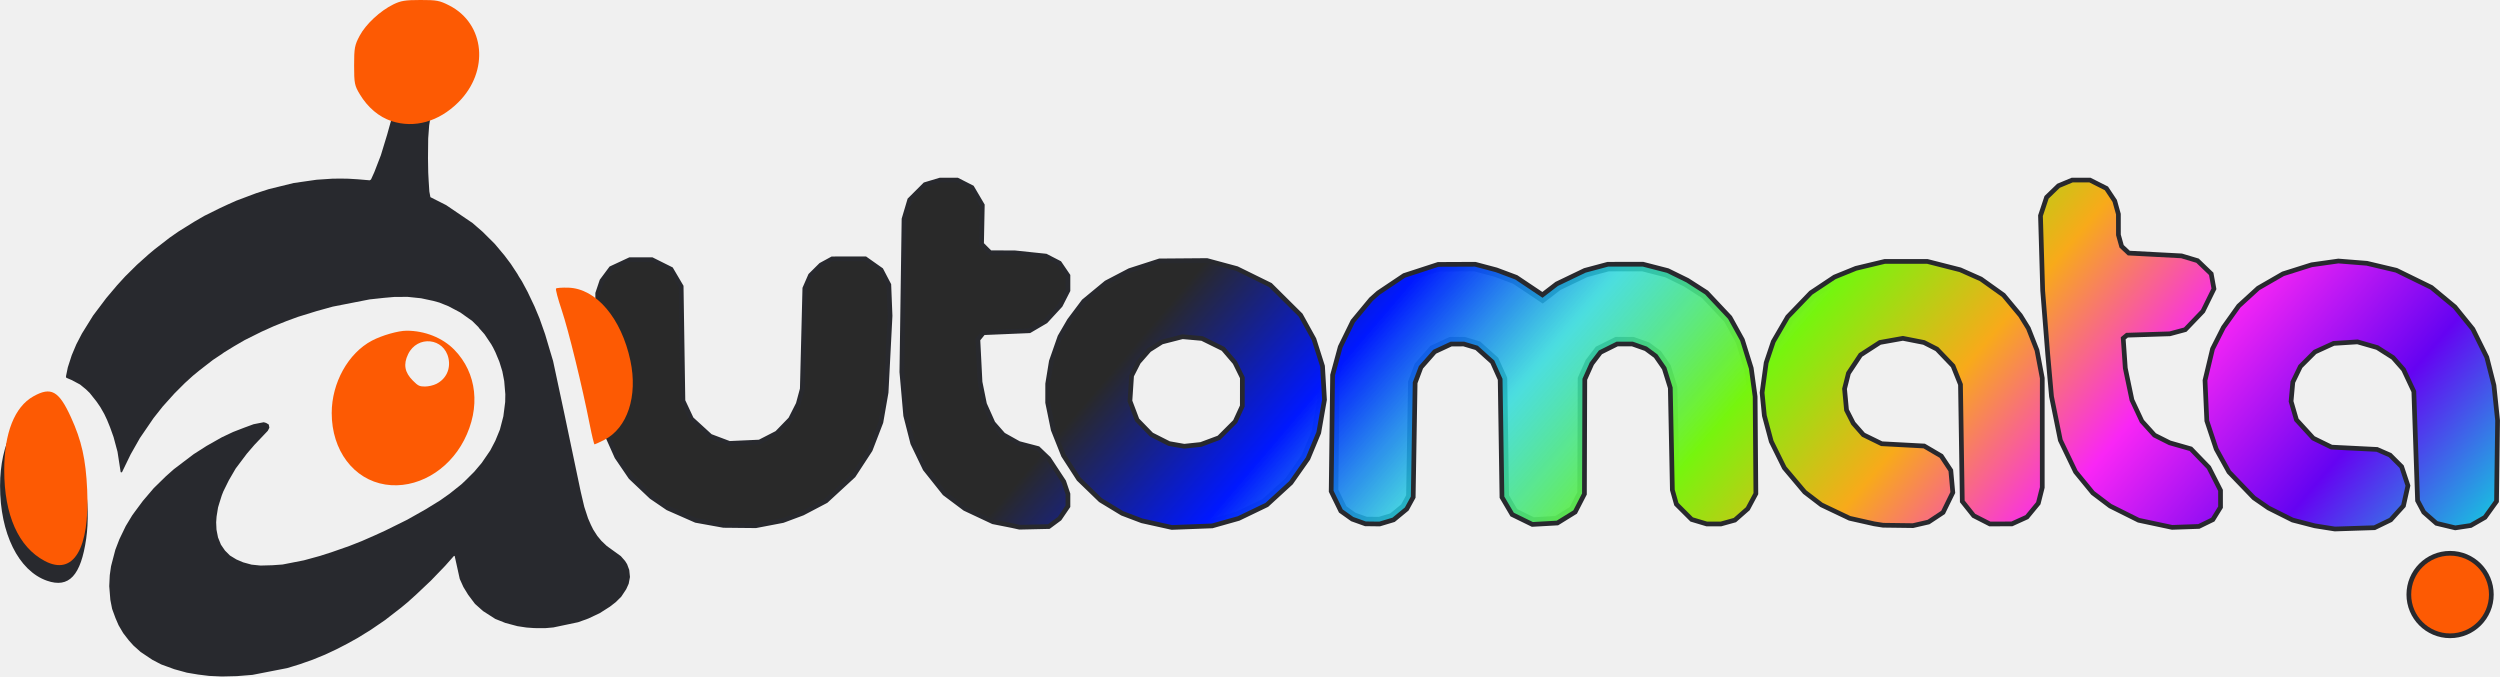
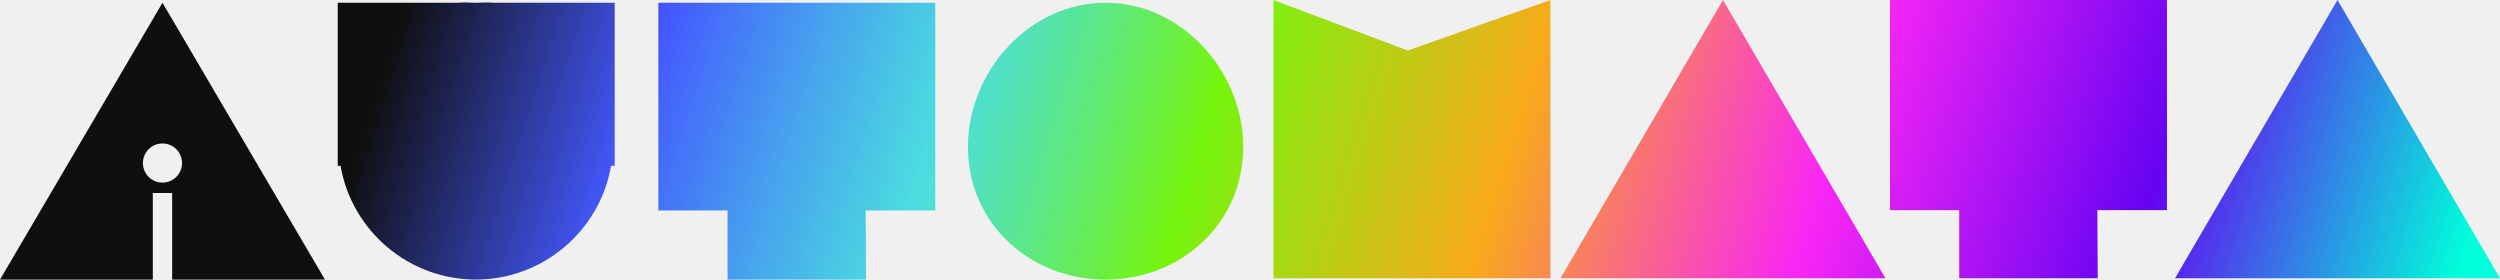
- <svg xmlns="http://www.w3.org/2000/svg" xmlns:xlink="http://www.w3.org/1999/xlink" version="1.1" id="svg2" width="13.252in" height="3.586in" viewBox="0 0 1272.227 344.282" xml:space="preserve">
+ <svg xmlns="http://www.w3.org/2000/svg" xmlns:xlink="http://www.w3.org/1999/xlink" version="1.1" id="svg2" width="18.178in" height="2.033in" viewBox="0 0 1745.092 195.16" xml:space="preserve">
  <defs id="defs6">
+     <linearGradient id="linearGradient3387">
+       <stop style="stop-color:#0f0f0f;stop-opacity:1;" offset="0.143" id="stop3371" />
+       <stop style="stop-color:#4459ff;stop-opacity:1;" offset="0.251" id="stop3373" />
+       <stop style="stop-color:#2adadc;stop-opacity:0.831;" offset="0.374" id="stop3375" />
+       <stop style="stop-color:#76f50e;stop-opacity:1;" offset="0.48" id="stop3377" />
+       <stop style="stop-color:#f8aa1a;stop-opacity:1;" offset="0.604" id="stop3379" />
+       <stop style="stop-color:#f926f5;stop-opacity:1;" offset="0.734" id="stop3381" />
+       <stop style="stop-color:#6503f2;stop-opacity:1;" offset="0.867" id="stop3383" />
+       <stop style="stop-color:#00ffda;stop-opacity:1;" offset="1" id="stop3385" />
+     </linearGradient>
    <linearGradient id="linearGradient1234">
-       <stop style="stop-color:#292929;stop-opacity:1;" offset="0.052" id="stop1330" />
+       <stop style="stop-color:#ffffff;stop-opacity:1;" offset="0.052" id="stop1330" />
      <stop style="stop-color:#0018ff;stop-opacity:1;" offset="0.186" id="stop1230" />
      <stop style="stop-color:#2adadc;stop-opacity:0.831;" offset="0.306" id="stop1238" />
      <stop style="stop-color:#76f50e;stop-opacity:1;" offset="0.445" id="stop1240" />
      <stop style="stop-color:#f8aa1a;stop-opacity:1;" offset="0.564" id="stop1242" />
      <stop style="stop-color:#f926f5;stop-opacity:1;" offset="0.692" id="stop1244" />
      <stop style="stop-color:#6503f2;stop-opacity:1;" offset="0.836" id="stop1246" />
      <stop style="stop-color:#00ffda;stop-opacity:1;" offset="1" id="stop1232" />
    </linearGradient>
-     <clipPath clipPathUnits="userSpaceOnUse" id="clipPath27650-6-3">
-       <path d="M 0,0 H 612.288 V 858.897 H 0 Z" id="path27648-6-6" />
-     </clipPath>
-     <linearGradient xlink:href="#linearGradient1234" id="linearGradient9410" x1="223.333" y1="-20.321" x2="639.206" y2="-375.366" gradientUnits="userSpaceOnUse" />
+     <linearGradient xlink:href="#linearGradient1234" id="linearGradient3219" x1="1348.96" y1="629.753" x2="2154.523" y2="911.077" gradientUnits="userSpaceOnUse" />
+     <linearGradient xlink:href="#linearGradient3387" id="linearGradient3444" x1="3764.522" y1="545.644" x2="5346.943" y2="1053.056" gradientUnits="userSpaceOnUse" />
  </defs>
-   <g id="g10" transform="matrix(1.333333,0,0,-1.333333,1387.908,1081.177)">
-     <g id="g27646-4-7" clip-path="url(#clipPath27650-6-3)" style="fill:#ffffff;fill-opacity:1;stroke:#28292e;stroke-width:0.209;stroke-dasharray:none;stroke-opacity:1;paint-order:stroke fill markers" transform="matrix(-12.00001,12.79936,11.95981,11.984,-3392.4,-16406.115)">
-       <g id="g27656-9-5" transform="matrix(0.9917859,-0.1710241,0.1592619,0.9808189,645.8656,767.9442)" style="fill:#ffffff;fill-opacity:1;stroke:#28292e;stroke-width:0.209;stroke-dasharray:none;stroke-opacity:1;paint-order:stroke fill markers" />
-       <g id="g30959-3" transform="matrix(-0.03555072,0.03796947,0.03547895,0.03559822,586.5754,810.9082)" style="stroke:#28292e;stroke-width:4.088;stroke-dasharray:none;stroke-opacity:1;paint-order:stroke fill markers">
-         <path style="fill:url(#linearGradient9410);fill-opacity:1;stroke:#28292e;stroke-width:4.088;stroke-dasharray:none;stroke-opacity:1;paint-order:stroke fill markers" d="m 670.722,-237.852 -8.45,-0.274 -4.264,0.677 -4.265,0.677 -4.735,1.225 -4.736,1.225 -5.145,2.579 -5.145,2.579 -3.105,2.149 -3.105,2.149 -5.311,5.518 -5.311,5.518 -2.704,4.875 -2.704,4.875 -1.997,6 -1.997,6 -0.385,8.625 -0.385,8.625 1.6,6.688 1.6,6.688 2.311,4.562 2.311,4.562 3.253,4.571 3.253,4.571 4.142,3.786 4.142,3.786 5.299,3.055 5.299,3.055 6.091,1.924 6.091,1.924 5.701,0.804 5.701,0.804 6.083,-0.483 6.083,-0.483 6.292,-1.491 6.292,-1.491 7.5,-3.668 7.5,-3.668 5,-4.15 5,-4.15 3.824,-4.722 3.824,-4.722 2.969,-6 2.969,-6 1.524,-6 1.524,-6 0.785,-7.535 0.785,-7.535 -0.228,-17.331 -0.228,-17.331 -2.344,-3.259 -2.344,-3.259 -2.906,-1.665 -2.906,-1.665 -3.161,-0.479 -3.161,-0.479 -3.858,0.925 -3.858,0.925 -2.582,2.267 -2.582,2.267 -1.244,2.326 -1.244,2.326 -0.805,23.625 -0.805,23.625 -2.302,4.911 -2.302,4.911 -2.381,2.712 -2.381,2.712 -3.542,2.254 -3.542,2.254 -4.44,1.276 -4.44,1.276 -5.351,-0.343 -5.351,-0.343 -4.231,-1.937 -4.231,-1.937 -3.267,-3.267 -3.267,-3.267 -1.72,-3.554 -1.72,-3.554 -0.395,-4.356 -0.395,-4.356 1.222,-4.204 1.222,-4.204 3.79,-4.147 3.79,-4.147 4.138,-2.024 4.137,-2.024 9.88,-0.499 9.88,-0.499 2.648,-1.153 2.648,-1.153 2.353,-2.353 2.353,-2.353 1.282,-3.86 1.282,-3.86 -0.916,-4.095 -0.916,-4.095 -2.602,-2.88 -2.602,-2.88 -3.315,-1.605 -3.315,-1.605 z m -572.316,0.635 -6.133,-0.136 -1.5,0.331 -1.5,0.331 -4.125,0.818 -4.125,0.818 -6,2.818 -6,2.818 -4.297,3.221 -4.297,3.221 -4.144,5.201 -4.144,5.201 -2.628,5.463 -2.628,5.463 -1.512,5.909 -1.512,5.909 -0.827,9.375 -0.827,9.375 0.469,33.047 0.469,33.047 1.176,3.959 1.176,3.96 3.138,3.133 3.138,3.133 3.087,0.922 3.087,0.922 h 3.505 3.505 l 2.938,-1.499 2.938,-1.499 2.095,-3.564 2.095,-3.564 -0.167,-8.516 -0.167,-8.516 2.171,-2.171 2.171,-2.171 5.495,-0.013 5.495,-0.013 6.628,-0.697 6.628,-0.697 2.747,-1.417 2.747,-1.417 1.688,-2.483 1.688,-2.483 v -2.919 -2.919 l -1.553,-3.045 -1.553,-3.045 -3.091,-3.353 -3.091,-3.353 -3.34,-1.957 -3.34,-1.957 -10.083,-0.427 -10.083,-0.427 -1.462,-1.807 -1.462,-1.807 0.48,-9.443 0.48,-9.443 0.988,-4.875 0.988,-4.875 1.895,-4.238 1.895,-4.238 2.334,-2.659 2.334,-2.659 3.52,-1.971 3.52,-1.971 4.08,-1.066 4.08,-1.066 2.167,-2.066 2.167,-2.066 3.208,-4.875 3.208,-4.875 0.857,-2.549 0.857,-2.549 v -2.402 -2.402 l -1.688,-2.479 -1.688,-2.479 -2.117,-1.569 -2.117,-1.569 -6.133,-0.136 z m 68.492,0.094 -8.625,-0.331 -6.375,1.417 -6.375,1.417 -4.19,1.59 -4.19,1.59 -4.618,2.805 -4.618,2.805 -4.629,4.481 -4.629,4.481 -3.252,5.026 -3.252,5.026 -2.189,5.493 -2.189,5.493 -1.185,5.781 -1.185,5.781 0.006,3.969 0.006,3.969 0.779,4.801 0.779,4.801 1.833,5.245 1.833,5.245 2.013,3.454 2.013,3.454 3.057,4.072 3.057,4.072 4.779,3.946 4.779,3.946 4.971,2.594 4.971,2.594 6.375,2.056 6.375,2.056 10.125,0.082 10.125,0.082 6.375,-1.718 6.375,-1.718 7.125,-3.502 7.125,-3.502 6.451,-6.405 6.451,-6.405 2.836,-5.125 2.836,-5.125 1.816,-5.72 1.816,-5.72 0.421,-7.155 0.421,-7.155 -1.228,-7.026 -1.228,-7.026 -2.286,-5.492 -2.286,-5.492 -3.622,-5.158 -3.622,-5.158 -5.131,-4.702 -5.131,-4.702 -6.007,-2.893 -6.007,-2.893 -5.625,-1.585 -5.625,-1.585 -8.625,-0.331 z m 0.375,33.198 3.75,0.397 4.081,1.519 4.081,1.519 3.654,3.654 3.654,3.654 1.633,3.551 1.633,3.551 0.007,6.375 0.007,6.375 -1.691,3.432 -1.691,3.432 -2.653,3.099 -2.653,3.099 -4.764,2.345 -4.764,2.345 -4.404,0.399 -4.404,0.399 -4.659,-1.194 -4.659,-1.194 -2.861,-1.806 -2.861,-1.806 -2.401,-2.735 -2.401,-2.735 -1.584,-3.105 -1.584,-3.105 -0.373,-5.686 -0.374,-5.686 1.624,-4.291 1.624,-4.291 3.25,-3.344 3.25,-3.344 3.966,-2.009 3.966,-2.009 3.426,-0.602 3.426,-0.602 3.75,0.397 z m 430.125,-33.299 -5.625,-0.197 -7.125,1.516 -7.125,1.516 -6.075,3.034 -6.075,3.034 -3.656,2.763 -3.656,2.763 -3.673,4.483 -3.673,4.483 -3.242,6.75 -3.242,6.75 -1.897,9.375 -1.897,9.375 -0.804,9 -0.804,9 -1.102,13.875 -1.102,13.875 -0.475,16.156 -0.475,16.156 1.254,3.776 1.254,3.776 2.421,2.343 2.421,2.343 2.788,1.163 2.788,1.163 h 3.615 3.615 l 3.34,-1.688 3.34,-1.688 1.686,-2.537 1.686,-2.537 0.754,-2.713 0.754,-2.713 0.008,-4.5 0.008,-4.5 0.745,-2.681 0.745,-2.681 1.804,-1.695 1.804,-1.695 11.547,-0.612 11.547,-0.612 3.286,-0.985 3.286,-0.985 2.76,-2.653 2.76,-2.653 0.532,-2.914 0.532,-2.914 -2.281,-4.634 -2.281,-4.634 -3.677,-3.836 -3.677,-3.836 -3.151,-0.848 -3.151,-0.848 -9.394,-0.302 -9.394,-0.302 -1.151,-0.955 -1.151,-0.955 0.47,-6.761 0.47,-6.761 1.458,-6.984 1.458,-6.984 2.215,-4.734 2.215,-4.734 2.849,-3.153 2.849,-3.153 3.423,-1.721 3.423,-1.721 4.5,-1.286 4.5,-1.286 3.75,-3.878 3.75,-3.878 2.438,-4.788 2.438,-4.788 v -3.369 -3.369 l -1.512,-2.446 -1.512,-2.446 -2.801,-1.365 -2.801,-1.365 -5.625,-0.197 z m -626.503,0.586 -6.872,0.067 -5.895,1.065 -5.895,1.065 -5.998,2.637 -5.998,2.637 -3.482,2.378 -3.482,2.378 -4.403,4.165 -4.403,4.165 -2.948,4.327 -2.948,4.327 -2.084,4.673 -2.084,4.673 -1.278,5.132 -1.278,5.132 -0.705,7.243 -0.705,7.243 -0.019,18.076 -0.019,18.076 0.854,2.549 0.854,2.549 1.871,2.518 1.871,2.518 3.838,1.787 3.838,1.787 4.54,0.008 4.54,0.007 3.908,-1.948 3.908,-1.948 2.052,-3.49 2.052,-3.49 0.382,-24.75 0.382,-24.75 1.932,-4.125 1.932,-4.125 4.251,-3.885 4.251,-3.885 4.31,-1.624 4.31,-1.624 6.75,0.309 6.75,0.309 3.963,2.038 3.963,2.038 3.044,3.136 3.044,3.136 1.73,3.413 1.73,3.413 0.905,3.361 0.905,3.361 0.548,21.752 0.548,21.752 1.143,2.625 1.143,2.625 2.152,2.132 2.152,2.132 2.266,1.232 2.266,1.232 6.87,0.01 6.87,0.01 3.188,-2.25 3.188,-2.25 1.567,-3 1.567,-3 0.263,-6.59 0.263,-6.59 -0.856,-16.551 -0.856,-16.551 -1.109,-6.359 -1.109,-6.359 -2.278,-5.907 -2.278,-5.907 -3.571,-5.469 -3.571,-5.469 -5.854,-5.393 -5.854,-5.393 -4.97,-2.611 -4.97,-2.611 -4.215,-1.576 -4.215,-1.576 -5.788,-1.107 -5.788,-1.107 -6.872,0.067 z m 502.003,0.053 -6.375,0.084 -1.875,0.295 -1.875,0.295 -5.25,1.183 -5.25,1.183 -6,2.854 -6,2.854 -3.542,2.709 -3.542,2.709 -4.35,5.168 -4.35,5.168 -2.779,5.62 -2.779,5.62 -1.472,5.505 -1.472,5.505 -0.483,4.875 -0.483,4.875 0.873,6.375 0.873,6.375 1.505,4.479 1.505,4.479 3.066,5.271 3.066,5.271 4.933,5.129 4.933,5.129 5.043,3.353 5.043,3.353 4.551,1.849 4.551,1.849 6.156,1.476 6.156,1.476 9.091,0.005 9.091,0.005 7.034,-1.792 7.034,-1.792 4.403,-1.956 4.403,-1.956 4.795,-3.421 4.795,-3.421 3.595,-4.32 3.595,-4.32 1.69,-2.735 1.69,-2.735 1.825,-4.657 1.825,-4.657 1.129,-5.95 1.129,-5.95 v -23.585 -23.585 l -0.816,-3.242 -0.816,-3.242 -2.318,-2.812 -2.318,-2.812 -3.053,-1.387 -3.053,-1.387 -4.529,-0.017 -4.529,-0.017 -3.303,1.688 -3.303,1.688 -2.293,2.88 -2.293,2.88 -0.39,25.245 -0.39,25.245 -1.689,4.213 -1.689,4.213 -3.622,3.778 -3.622,3.778 -2.942,1.501 -2.942,1.501 -4.729,0.93 -4.729,0.93 -5.175,-0.925 -5.175,-0.925 -4.368,-2.823 -4.368,-2.823 -2.73,-4.113 -2.73,-4.113 -0.895,-3.555 -0.895,-3.555 0.447,-4.788 0.447,-4.788 1.536,-3.01 1.536,-3.01 2.297,-2.616 2.297,-2.616 4.155,-2.033 4.155,-2.033 9.196,-0.494 9.196,-0.493 3.49,-2.045 3.49,-2.045 1.925,-2.909 1.925,-2.909 0.41,-4.522 0.41,-4.522 -1.986,-4.059 -1.986,-4.059 -2.958,-1.957 -2.958,-1.957 -3.22,-0.743 -3.22,-0.743 -6.375,0.084 z m -227.712,0.662 -2.913,0.033 -2.711,0.969 -2.711,0.969 -2.305,1.641 -2.305,1.641 -1.983,4.053 -1.983,4.053 0.304,24.991 0.304,24.991 1.632,6 1.632,6 2.679,5.463 2.679,5.463 3.866,4.662 3.866,4.662 1.518,1.356 1.518,1.356 5.521,3.698 5.521,3.698 7.229,2.355 7.229,2.355 7.875,0.034 7.875,0.034 4.5,-1.194 4.5,-1.194 4.235,-1.586 4.235,-1.586 5.93,-3.969 5.93,-3.969 3.335,2.562 3.335,2.562 6,2.883 6,2.883 4.875,1.305 4.875,1.305 7.5,0.006 7.5,0.006 5.25,-1.354 5.25,-1.354 4.207,-2.067 4.207,-2.067 4.043,-2.597 4.043,-2.597 4.992,-5.308 4.992,-5.308 2.627,-4.749 2.627,-4.749 1.89,-6.056 1.89,-6.056 0.833,-6.081 0.833,-6.081 0.159,-20.863 0.159,-20.863 -1.643,-3.071 -1.643,-3.071 -2.649,-2.326 -2.649,-2.326 -2.833,-0.787 -2.833,-0.787 -2.913,-0.005 -2.913,-0.005 -3.087,0.922 -3.087,0.922 -3.131,3.127 -3.131,3.127 -0.817,2.888 -0.817,2.888 -0.444,22.125 -0.444,22.125 -1.36,4.374 -1.36,4.374 -1.943,2.804 -1.943,2.804 -2.269,1.678 -2.269,1.678 -3.066,1.082 -3.066,1.082 h -3.508 -3.508 l -3.836,-1.912 -3.836,-1.912 -1.984,-2.601 -1.984,-2.601 -1.586,-3.55 -1.586,-3.55 -0.08,-24.822 -0.08,-24.822 -1.89,-3.672 -1.89,-3.672 -3.619,-2.238 -3.619,-2.238 -5.158,-0.291 -5.158,-0.291 -4.12,2.016 -4.12,2.016 -2.062,3.507 -2.062,3.508 -0.388,25.5 -0.388,25.5 -1.777,3.96 -1.777,3.96 -3.572,3.211 -3.572,3.211 -2.976,0.892 -2.976,0.892 -2.913,-0.007 -2.913,-0.007 -3.779,-1.76 -3.779,-1.76 -3.103,-3.525 -3.103,-3.525 -1.327,-3.521 -1.327,-3.521 -0.416,-24.75 -0.416,-24.75 -1.297,-2.37 -1.297,-2.37 -2.683,-2.211 -2.683,-2.211 -2.857,-0.856 -2.857,-0.856 -2.913,0.033 z" id="path28177-5" />
-         <g id="g33736-6" style="fill:#28292e;fill-opacity:1;stroke:#28292e;stroke-width:0;stroke-dasharray:none;stroke-opacity:1;paint-order:stroke fill markers">
-           <path style="fill:#28292e;fill-opacity:1;stroke:#28292e;stroke-width:0;stroke-dasharray:none;stroke-opacity:1;paint-order:stroke fill markers" d="m -104.468,-280.682 -5.378,-1.134 -1.762,-0.155 -1.762,-0.155 -2.355,0.013 -2.355,0.013 -1.704,0.121 -1.704,0.121 -1.963,0.297 -1.963,0.297 -2.609,0.695 -2.609,0.695 -2.192,0.876 -2.192,0.876 -2.651,1.701 -2.651,1.701 -1.749,1.561 -1.749,1.561 -1.47,1.952 -1.47,1.952 -1.038,1.701 -1.038,1.701 -0.791,1.749 -0.791,1.749 -1.102,4.993 -1.102,4.993 -0.18,-0.035 -0.18,-0.035 -1.888,-2.128 -1.888,-2.128 -3.071,-3.188 -3.071,-3.188 -3.118,-2.95 -3.118,-2.95 -1.903,-1.718 -1.903,-1.718 -1.448,-1.201 -1.448,-1.201 -3.499,-2.708 -3.499,-2.708 -3.062,-2.091 -3.062,-2.091 -2.798,-1.731 -2.798,-1.731 -2.323,-1.29 -2.323,-1.29 -2.34,-1.207 -2.34,-1.207 -2.462,-1.153 -2.462,-1.153 -2.696,-1.105 -2.696,-1.105 -2.83,-0.991 -2.83,-0.991 -2.641,-0.812 -2.641,-0.813 -7.552,-1.474 -7.552,-1.474 -3.383,-0.274 -3.383,-0.274 -3.269,-0.079 -3.269,-0.079 -2.758,0.128 -2.758,0.128 -2.365,0.293 -2.365,0.293 -2.433,0.408 -2.432,0.408 -2.723,0.749 -2.723,0.749 -2.858,1.044 -2.858,1.044 -1.912,0.998 -1.912,0.998 -2.541,1.701 -2.541,1.701 -1.551,1.388 -1.551,1.388 -1.026,1.143 -1.026,1.143 -1.2,1.557 -1.2,1.557 -1.002,1.708 -1.002,1.708 -0.667,1.549 -0.667,1.549 -0.728,1.986 -0.728,1.986 -0.382,1.942 -0.382,1.942 -0.242,2.977 -0.242,2.977 0.113,2.373 0.113,2.373 0.28,1.961 0.28,1.961 0.929,3.556 0.929,3.556 0.881,2.29 0.881,2.29 1.371,2.844 1.371,2.844 1.383,2.288 1.383,2.288 0.658,0.913 0.658,0.913 1.674,2.253 1.674,2.253 2.353,2.76 2.353,2.76 2.647,2.589 2.647,2.589 1.717,1.524 1.717,1.524 4.29,3.255 4.29,3.255 2.787,1.781 2.787,1.781 3.327,1.882 3.327,1.882 1.743,0.823 1.743,0.823 0.718,0.337 0.718,0.337 2.395,0.926 2.395,0.926 2.011,0.74 2.011,0.74 2.199,0.431 2.199,0.431 0.519,-0.15 0.519,-0.15 0.572,-0.347 0.572,-0.347 0.135,-0.688 0.135,-0.688 -0.34,-0.666 -0.34,-0.666 -2.906,-3.059 -2.905,-3.059 -1.642,-1.91 -1.642,-1.91 -2.413,-3.206 -2.413,-3.206 -1.492,-2.566 -1.492,-2.566 -1.185,-2.399 -1.185,-2.399 -0.333,-0.849 -0.333,-0.849 -0.492,-1.553 -0.492,-1.553 -0.322,-1.071 -0.322,-1.071 -0.317,-1.967 -0.317,-1.967 -0.091,-1.25 -0.091,-1.25 0.071,-1.597 0.071,-1.597 0.331,-1.685 0.331,-1.685 0.627,-1.557 0.627,-1.557 0.882,-1.284 0.882,-1.284 1.068,-1.072 1.068,-1.072 1.419,-0.864 1.419,-0.864 1.457,-0.621 1.457,-0.621 1.808,-0.495 1.808,-0.495 1.944,-0.201 1.944,-0.201 2.563,0.07 2.563,0.07 2.21,0.156 2.21,0.156 4.639,0.908 4.639,0.908 3.508,0.963 3.508,0.963 2.634,0.85 2.634,0.85 3.669,1.285 3.669,1.285 2.704,1.064 2.704,1.064 2.785,1.223 2.785,1.223 2.226,1.011 2.226,1.011 4.836,2.391 4.836,2.391 3.933,2.219 3.934,2.219 3.206,1.971 3.206,1.971 2.059,1.454 2.059,1.454 2.548,2.029 2.548,2.029 0.823,0.772 0.823,0.772 1.969,1.956 1.969,1.956 1.636,1.936 1.636,1.936 1.84,2.687 1.84,2.687 1.105,2.116 1.105,2.116 0.982,2.394 0.982,2.394 0.749,2.879 0.749,2.879 0.397,3.109 0.397,3.109 0.03,1.679 0.03,1.679 -0.241,2.865 -0.241,2.865 -0.41,2.113 -0.41,2.113 -0.635,2.051 -0.635,2.051 -0.837,2.017 -0.837,2.017 -0.528,1.076 -0.528,1.076 -0.399,0.706 -0.399,0.706 -1.462,2.178 -1.462,2.178 -1.238,1.4 -1.238,1.4 -0.016,0.084 -0.016,0.084 -1.399,1.386 -1.399,1.386 -2.594,1.846 -2.594,1.846 -2.564,1.352 -2.564,1.352 -1.946,0.785 -1.946,0.785 -1.304,0.364 -1.304,0.364 -2.676,0.573 -2.676,0.573 -2.902,0.303 -2.902,0.303 -2.88,-0.013 -2.88,-0.013 -2.203,-0.193 -2.203,-0.193 -3.181,-0.343 -3.181,-0.343 -7.983,-1.564 -7.983,-1.564 -3.506,-0.973 -3.506,-0.973 -4.014,-1.239 -4.014,-1.239 -2.508,-0.922 -2.508,-0.922 -2.7,-1.084 -2.7,-1.084 -2.677,-1.203 -2.677,-1.203 -3.674,-1.831 -3.674,-1.831 -2.313,-1.342 -2.313,-1.342 -2.199,-1.355 -2.199,-1.355 -0.392,-0.288 -0.392,-0.288 -1.982,-1.316 -1.982,-1.316 -2.917,-2.261 -2.917,-2.261 -1.401,-1.149 -1.401,-1.149 -1.757,-1.595 -1.757,-1.595 -2.248,-2.246 -2.248,-2.246 -2.575,-2.864 -2.575,-2.864 -1.974,-2.499 -1.974,-2.499 -2.942,-4.304 -2.943,-4.302 -2.014,-3.55 -2.014,-3.55 -1.889,-3.893 -1.889,-3.893 -0.266,0.034 -0.266,0.034 -0.033,0.199 -0.033,0.199 -0.657,4.24 -0.657,4.24 -0.859,3.192 -0.859,3.192 -0.75,2.093 -0.75,2.093 -0.631,1.556 -0.631,1.557 -0.627,1.333 -0.627,1.333 -0.864,1.511 -0.864,1.511 -0.815,1.184 -0.815,1.184 -1.461,1.841 -1.461,1.841 -0.818,0.8 -0.818,0.8 -1.3,1.058 -1.3,1.058 -1.826,0.969 -1.826,0.969 -1.161,0.496 -1.162,0.496 -0.057,0.292 -0.057,0.292 0.404,1.963 0.404,1.963 0.846,2.617 0.846,2.617 0.993,2.359 0.993,2.359 1.21,2.33 1.21,2.33 2.422,3.9 2.422,3.9 2.844,3.776 2.844,3.776 2.363,2.799 2.363,2.799 1.752,1.916 1.752,1.916 2.532,2.509 2.532,2.509 2.573,2.302 2.573,2.302 1.294,1.081 1.294,1.081 3.264,2.524 3.264,2.524 1.873,1.302 1.873,1.302 3.355,2.093 3.355,2.093 2.295,1.332 2.295,1.332 3.325,1.644 3.325,1.644 1.745,0.812 1.745,0.812 1.826,0.817 1.826,0.817 4.306,1.617 4.306,1.617 2.739,0.883 2.739,0.883 5.395,1.325 5.395,1.325 4.96,0.71 4.96,0.71 3.428,0.229 3.428,0.229 1.788,0.021 1.788,0.021 1.669,-0.028 1.669,-0.028 2.058,-0.126 2.058,-0.126 2.559,-0.22 2.559,-0.22 0.283,0.178 0.283,0.178 0.71,1.565 0.71,1.565 1.428,3.694 1.428,3.694 1.36,4.461 1.36,4.461 0.884,3.174 0.884,3.174 -0.255,0.038 -0.254,0.038 c -4.718,9.175 18.026,4.225 17.325,-0.108 l -0.187,-1.148 -0.187,-1.148 -0.211,-2.842 -0.211,-2.842 -0.044,-4.265 -0.044,-4.265 0.052,-3.126 0.052,-3.126 0.092,-1.774 0.092,-1.774 0.147,-2.324 0.147,-2.324 0.233,-1.225 0.233,-1.225 3.42,-1.732 3.42,-1.732 5.701,-3.872 5.701,-3.872 2.175,-1.887 2.175,-1.887 2.666,-2.652 2.666,-2.652 1.017,-1.218 1.017,-1.218 1.052,-1.25 1.052,-1.25 1.394,-1.855 1.394,-1.855 1.435,-2.183 1.435,-2.183 0.283,-0.505 0.283,-0.505 0.694,-1.096 0.694,-1.096 1.229,-2.29 1.229,-2.29 1.481,-3.115 1.481,-3.115 1.095,-2.623 1.095,-2.623 1.209,-3.422 1.209,-3.422 1.068,-3.599 1.068,-3.599 0.667,-2.222 0.667,-2.222 2.414,-11.289 2.414,-11.289 3.567,-17 3.567,-17 0.775,-3.302 0.775,-3.302 0.816,-2.489 0.816,-2.489 0.609,-1.395 0.609,-1.395 0.515,-1.036 0.515,-1.036 0.885,-1.378 0.885,-1.378 0.878,-1.06 0.878,-1.06 1.169,-1.115 1.169,-1.115 3.049,-2.202 3.049,-2.202 0.92,-1.052 0.92,-1.052 0.439,-0.698 0.439,-0.698 0.464,-1.253 0.464,-1.253 0.155,-1.524 0.155,-1.524 -0.275,-1.455 -0.275,-1.455 -0.534,-1.183 -0.534,-1.183 -1.08,-1.631 -1.08,-1.631 -1.22,-1.202 -1.22,-1.202 -1.248,-0.965 -1.248,-0.965 -2.212,-1.407 -2.212,-1.407 -2.457,-1.156 -2.457,-1.156 -2.196,-0.796 -2.196,-0.795 -5.379,-1.134 z" id="path28287-29" />
-           <path style="fill:#fd5a03;fill-opacity:1;stroke:#28292e;stroke-width:0;stroke-linecap:round;stroke-linejoin:round;stroke-dasharray:none;stroke-opacity:1;paint-order:stroke fill markers" d="m -179.939,-62.384 c -5.467,1.791 -10.322,5.881 -13.771,11.6 -2.286,3.791 -2.482,4.778 -2.484,12.511 -0.002,7.551 0.24,8.847 2.403,12.892 2.691,5.033 8.902,10.798 14.666,13.613 3.187,1.557 5.128,1.868 11.659,1.873 7.062,0.007 8.295,-0.228 12.49,-2.362 15.561,-7.915 17.483,-28.545 3.915,-42.004 -8.453,-8.385 -19.013,-11.355 -28.879,-8.123 z" id="path30116-1" />
-           <path style="fill:#28292e;fill-opacity:1;stroke:#28292e;stroke-width:0;stroke-linecap:round;stroke-linejoin:round;stroke-dasharray:none;stroke-opacity:1;paint-order:stroke fill markers" d="m -439.093,1493.95 c -16.433,-5.76 -27.114,-27.373 -27.078,-54.792 0.032,-24.799 9.733,-43.005 24.486,-45.956 6.165,-1.233 9.883,1.904 15.223,12.841 8.783,17.989 12.88,43.848 10.068,63.536 -3.058,21.409 -9.972,28.832 -22.699,24.371 z" id="path30118-2" transform="matrix(0.75,0,0,-0.75,0,858.897)" />
-           <path style="fill:#fd5a03;fill-opacity:1;stroke:#28292e;stroke-width:0;stroke-linecap:round;stroke-linejoin:round;stroke-dasharray:none;stroke-opacity:1;paint-order:stroke fill markers" d="m -330.259,-253.017 c -11.408,6.032 -17.571,19.857 -17.571,39.413 0,16.016 4.475,27.353 12.599,31.919 7.685,4.319 11.064,2.455 16.292,-8.985 4.659,-10.196 6.461,-18.236 7.061,-31.51 1.156,-25.563 -5.916,-37.428 -18.381,-30.837 z" id="path30120-7" />
-           <path style="fill:#fd5a03;fill-opacity:1;stroke:#28292e;stroke-width:0;stroke-linecap:round;stroke-linejoin:round;stroke-dasharray:none;stroke-opacity:1;paint-order:stroke fill markers" d="m -94.076,-193.913 c -3.268,16.63 -9.234,40.994 -12.164,49.674 -1.631,4.832 -2.731,9.019 -2.444,9.304 0.286,0.285 2.684,0.452 5.327,0.371 12.077,-0.371 23.016,-13.249 26.911,-31.682 3.25,-15.381 -1.309,-29.172 -11.335,-34.287 -2.102,-1.072 -3.999,-1.95 -4.216,-1.95 -0.217,0 -1.153,3.856 -2.079,8.57 z" id="path30130-0" />
-           <path style="fill:#fd5a03;fill-opacity:1;stroke:#28292e;stroke-width:0;stroke-linecap:round;stroke-linejoin:round;stroke-dasharray:none;stroke-opacity:1;paint-order:stroke fill markers" d="m -243.466,1438.384 c -18.401,-2.86 -31.072,-19.706 -31.072,-41.308 0,-17.448 9.505,-34.579 23.212,-41.833 5.762,-3.049 15.214,-5.759 20.09,-5.759 10.517,0 20.753,4.082 27.496,10.965 13.202,13.477 15.377,33.504 5.68,52.301 -9.245,17.922 -27.762,28.376 -45.405,25.634 z m 29.464,-58.203 c 5.551,-2.832 8.238,-8.499 6.955,-14.67 -2.478,-11.923 -17.973,-13.554 -23.344,-2.457 -2.848,5.883 -2.01,10.516 2.765,15.292 3.007,3.007 3.798,3.391 6.983,3.391 2.026,0 4.921,-0.678 6.641,-1.556 z" id="path30132-9" transform="matrix(0.75,0,0,-0.75,0,858.897)" />
-         </g>
-         <circle style="fill:#fd5a03;fill-opacity:1;stroke:#28292e;stroke-width:4.088;stroke-linecap:round;stroke-linejoin:round;stroke-dasharray:none;stroke-opacity:1;paint-order:stroke fill markers" id="path30190-3" cx="712.163" cy="267.556" r="16.855" transform="scale(1,-1)" />
-       </g>
-     </g>
+   <g id="g3201" style="fill:url(#linearGradient3219);fill-opacity:1;fill-rule:nonzero" transform="translate(-3696.339,-655.1556)">
+     <path id="path545-4-4" style="fill:url(#linearGradient3444);fill-opacity:1;fill-rule:nonzero;stroke:none;stroke-width:1.344;stroke-linecap:round;stroke-linejoin:round;stroke-dasharray:none;paint-order:stroke fill markers" d="m 4155.886,657.074 v 96.668 48.334 h 48.309 l 0.023,48.24 h 48.334 48.336 l -0.256,-48.24 h 48.59 V 753.741 705.408 657.074 Z m -127.408,0 c -4.044,0.011 -8.083,-0.52 -12.094,0 h -84.299 v 113.832 h 1.955 c 8.075,45.858 47.874,79.324 94.438,79.41 46.564,-0.086 86.362,-33.552 94.438,-79.41 h 2.512 V 657.074 h -84.662 c -4.074,-0.528 -8.179,0.003 -12.287,0 z m -218.721,0 -113.418,193.242 h 106.67 -0.029 0.029 v -60.434 h 13.496 v 60.434 h 106.67 z m 6.748,193.242 h -0.029 -13.467 v 0 z m 651.564,-193.242 c -53.059,-3.6e-4 -96.073,47.632 -96.072,100.691 -3e-4,53.059 43.013,92.551 96.072,92.551 53.059,3e-4 96.073,-39.491 96.072,-92.551 3e-4,-53.059 -43.013,-100.692 -96.072,-100.691 z m -658.313,98.229 c 7.544,-3e-4 13.661,6.116 13.66,13.66 3e-4,7.544 -6.116,13.66 -13.66,13.66 -7.544,2.4e-4 -13.66,-6.116 -13.66,-13.66 -3e-4,-7.544 6.116,-13.66 13.66,-13.66 z M 5328.012,655.156 5214.596,849.37 h 226.834 z m -312.385,0 v 98.33 48.334 h 48.307 l 0.025,47.551 h 48.334 48.334 l -0.254,-47.551 h 48.588 v -48.334 -48.336 -49.994 z m -116.594,0 -113.416,194.215 h 226.834 z m -313.789,0 V 849.37 h 193.338 V 655.156 l -99.574,35.258 z" />
  </g>
</svg>
